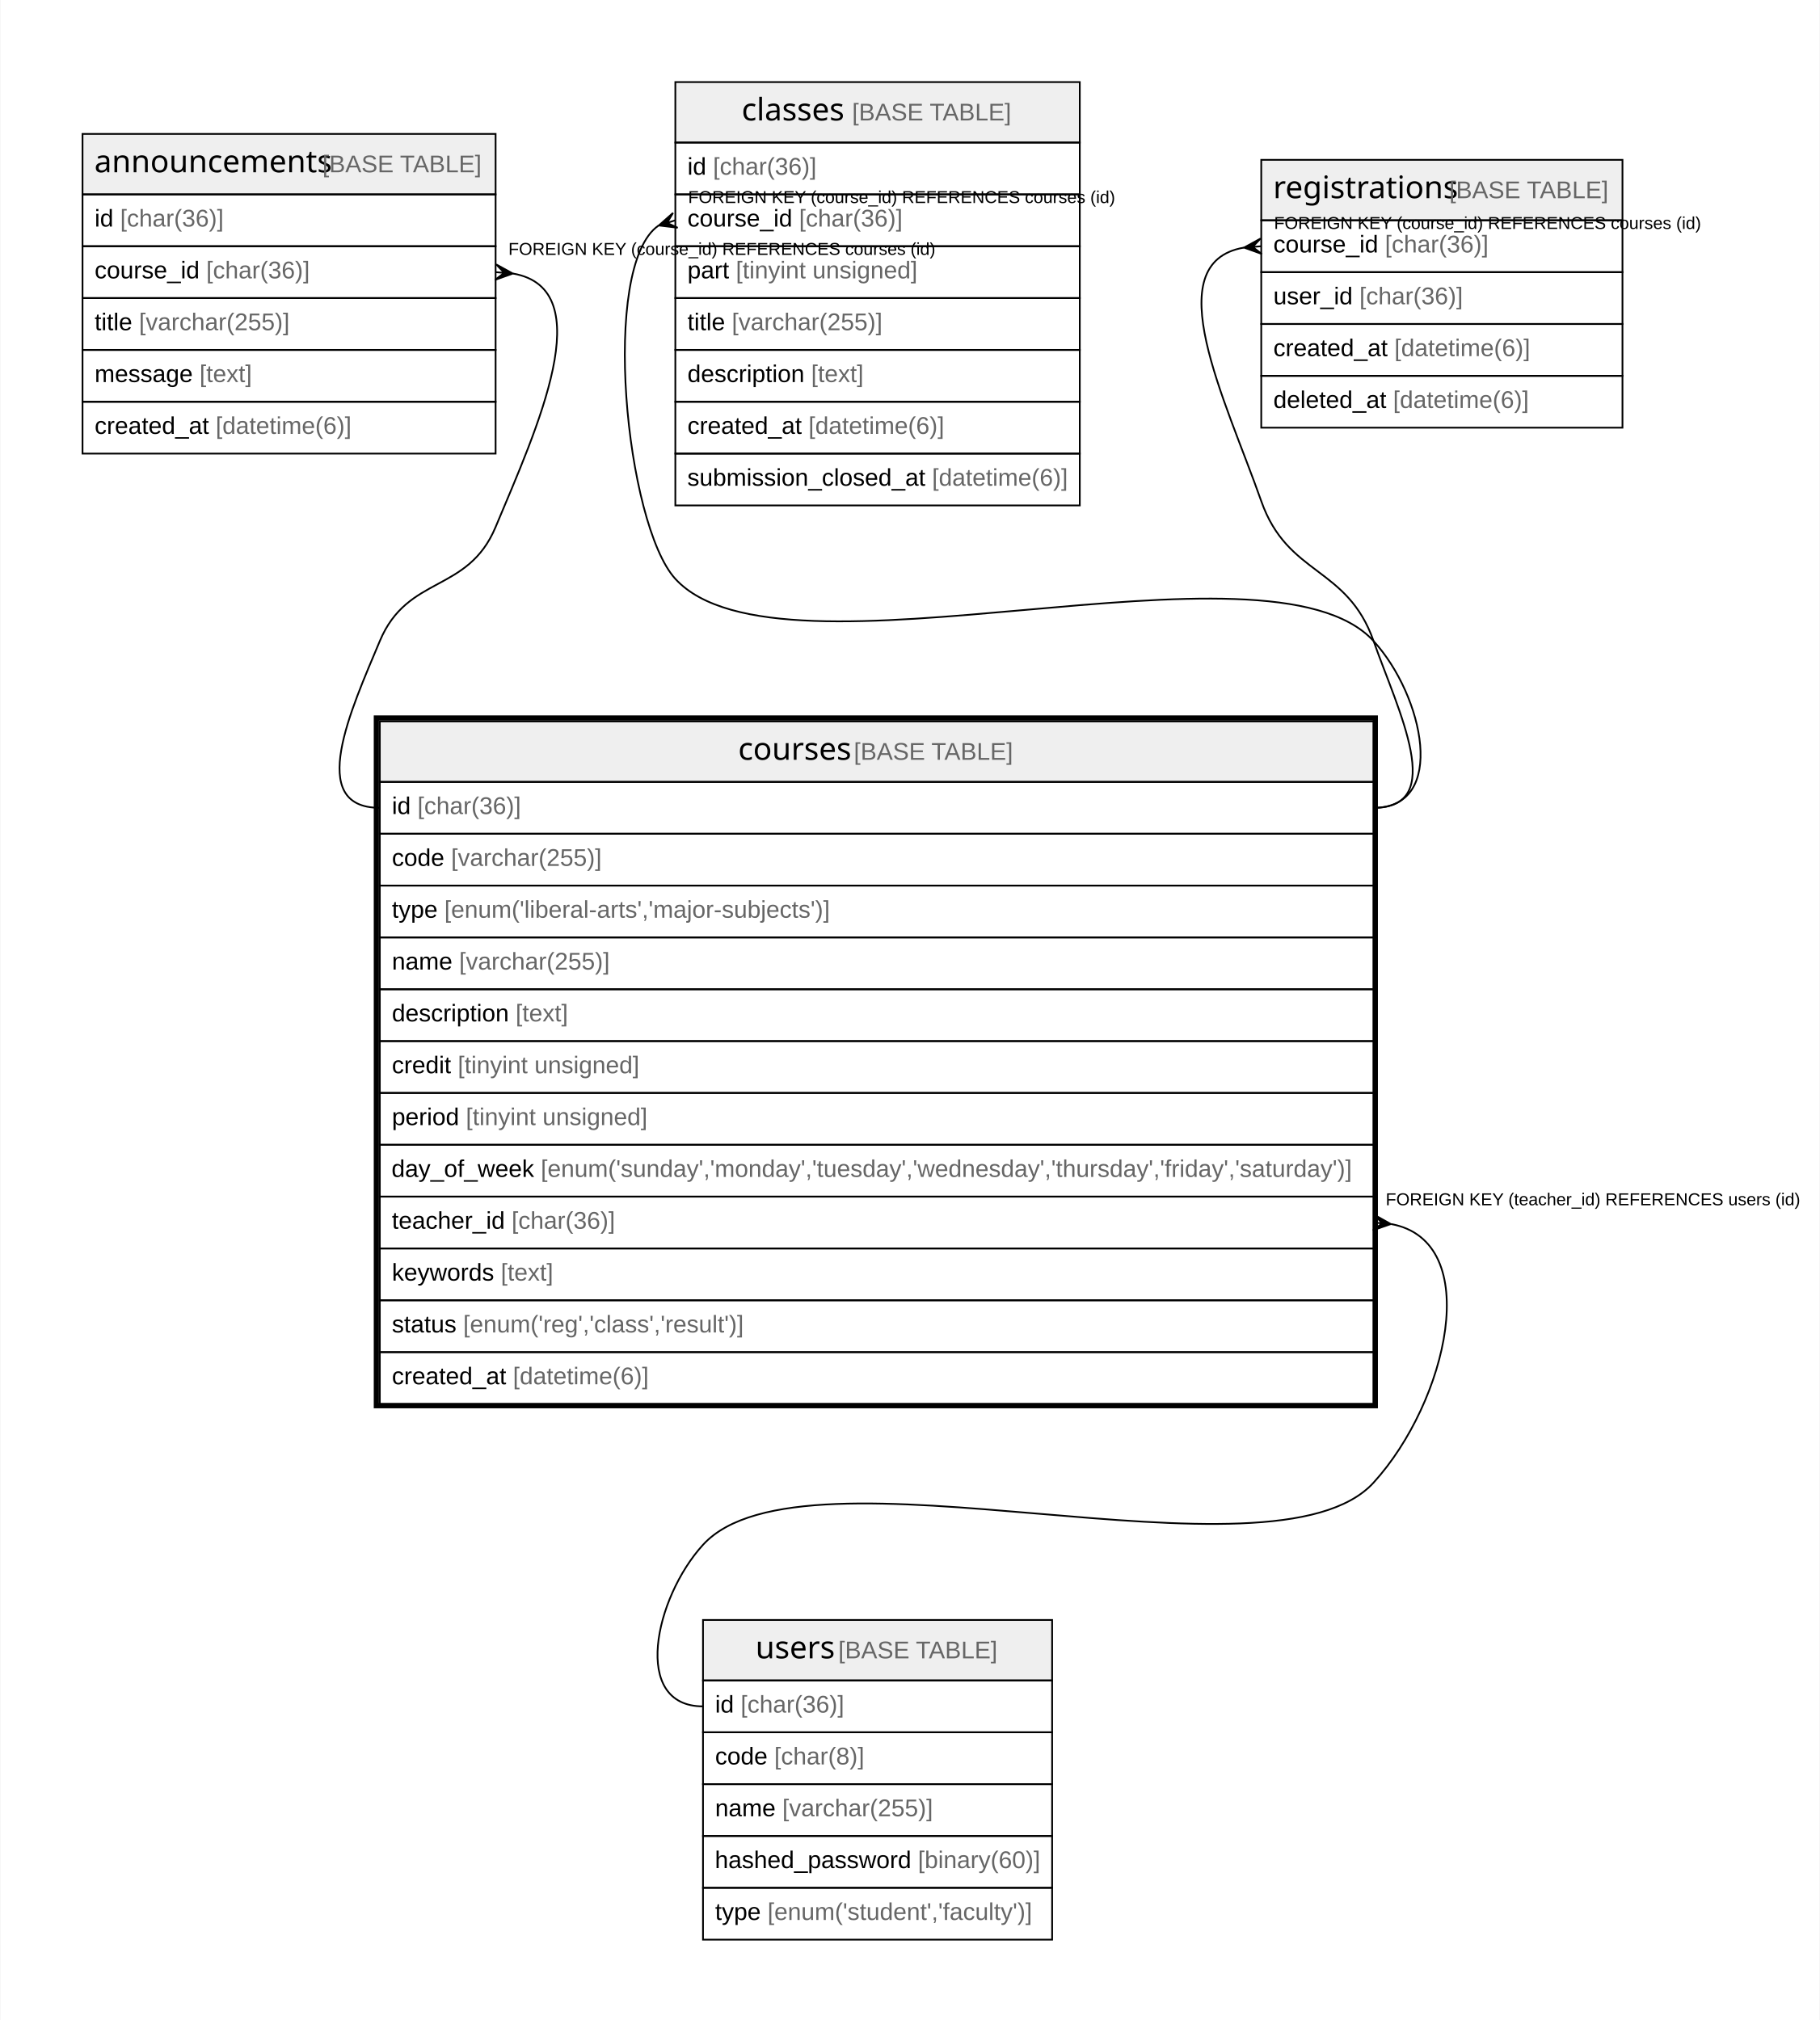
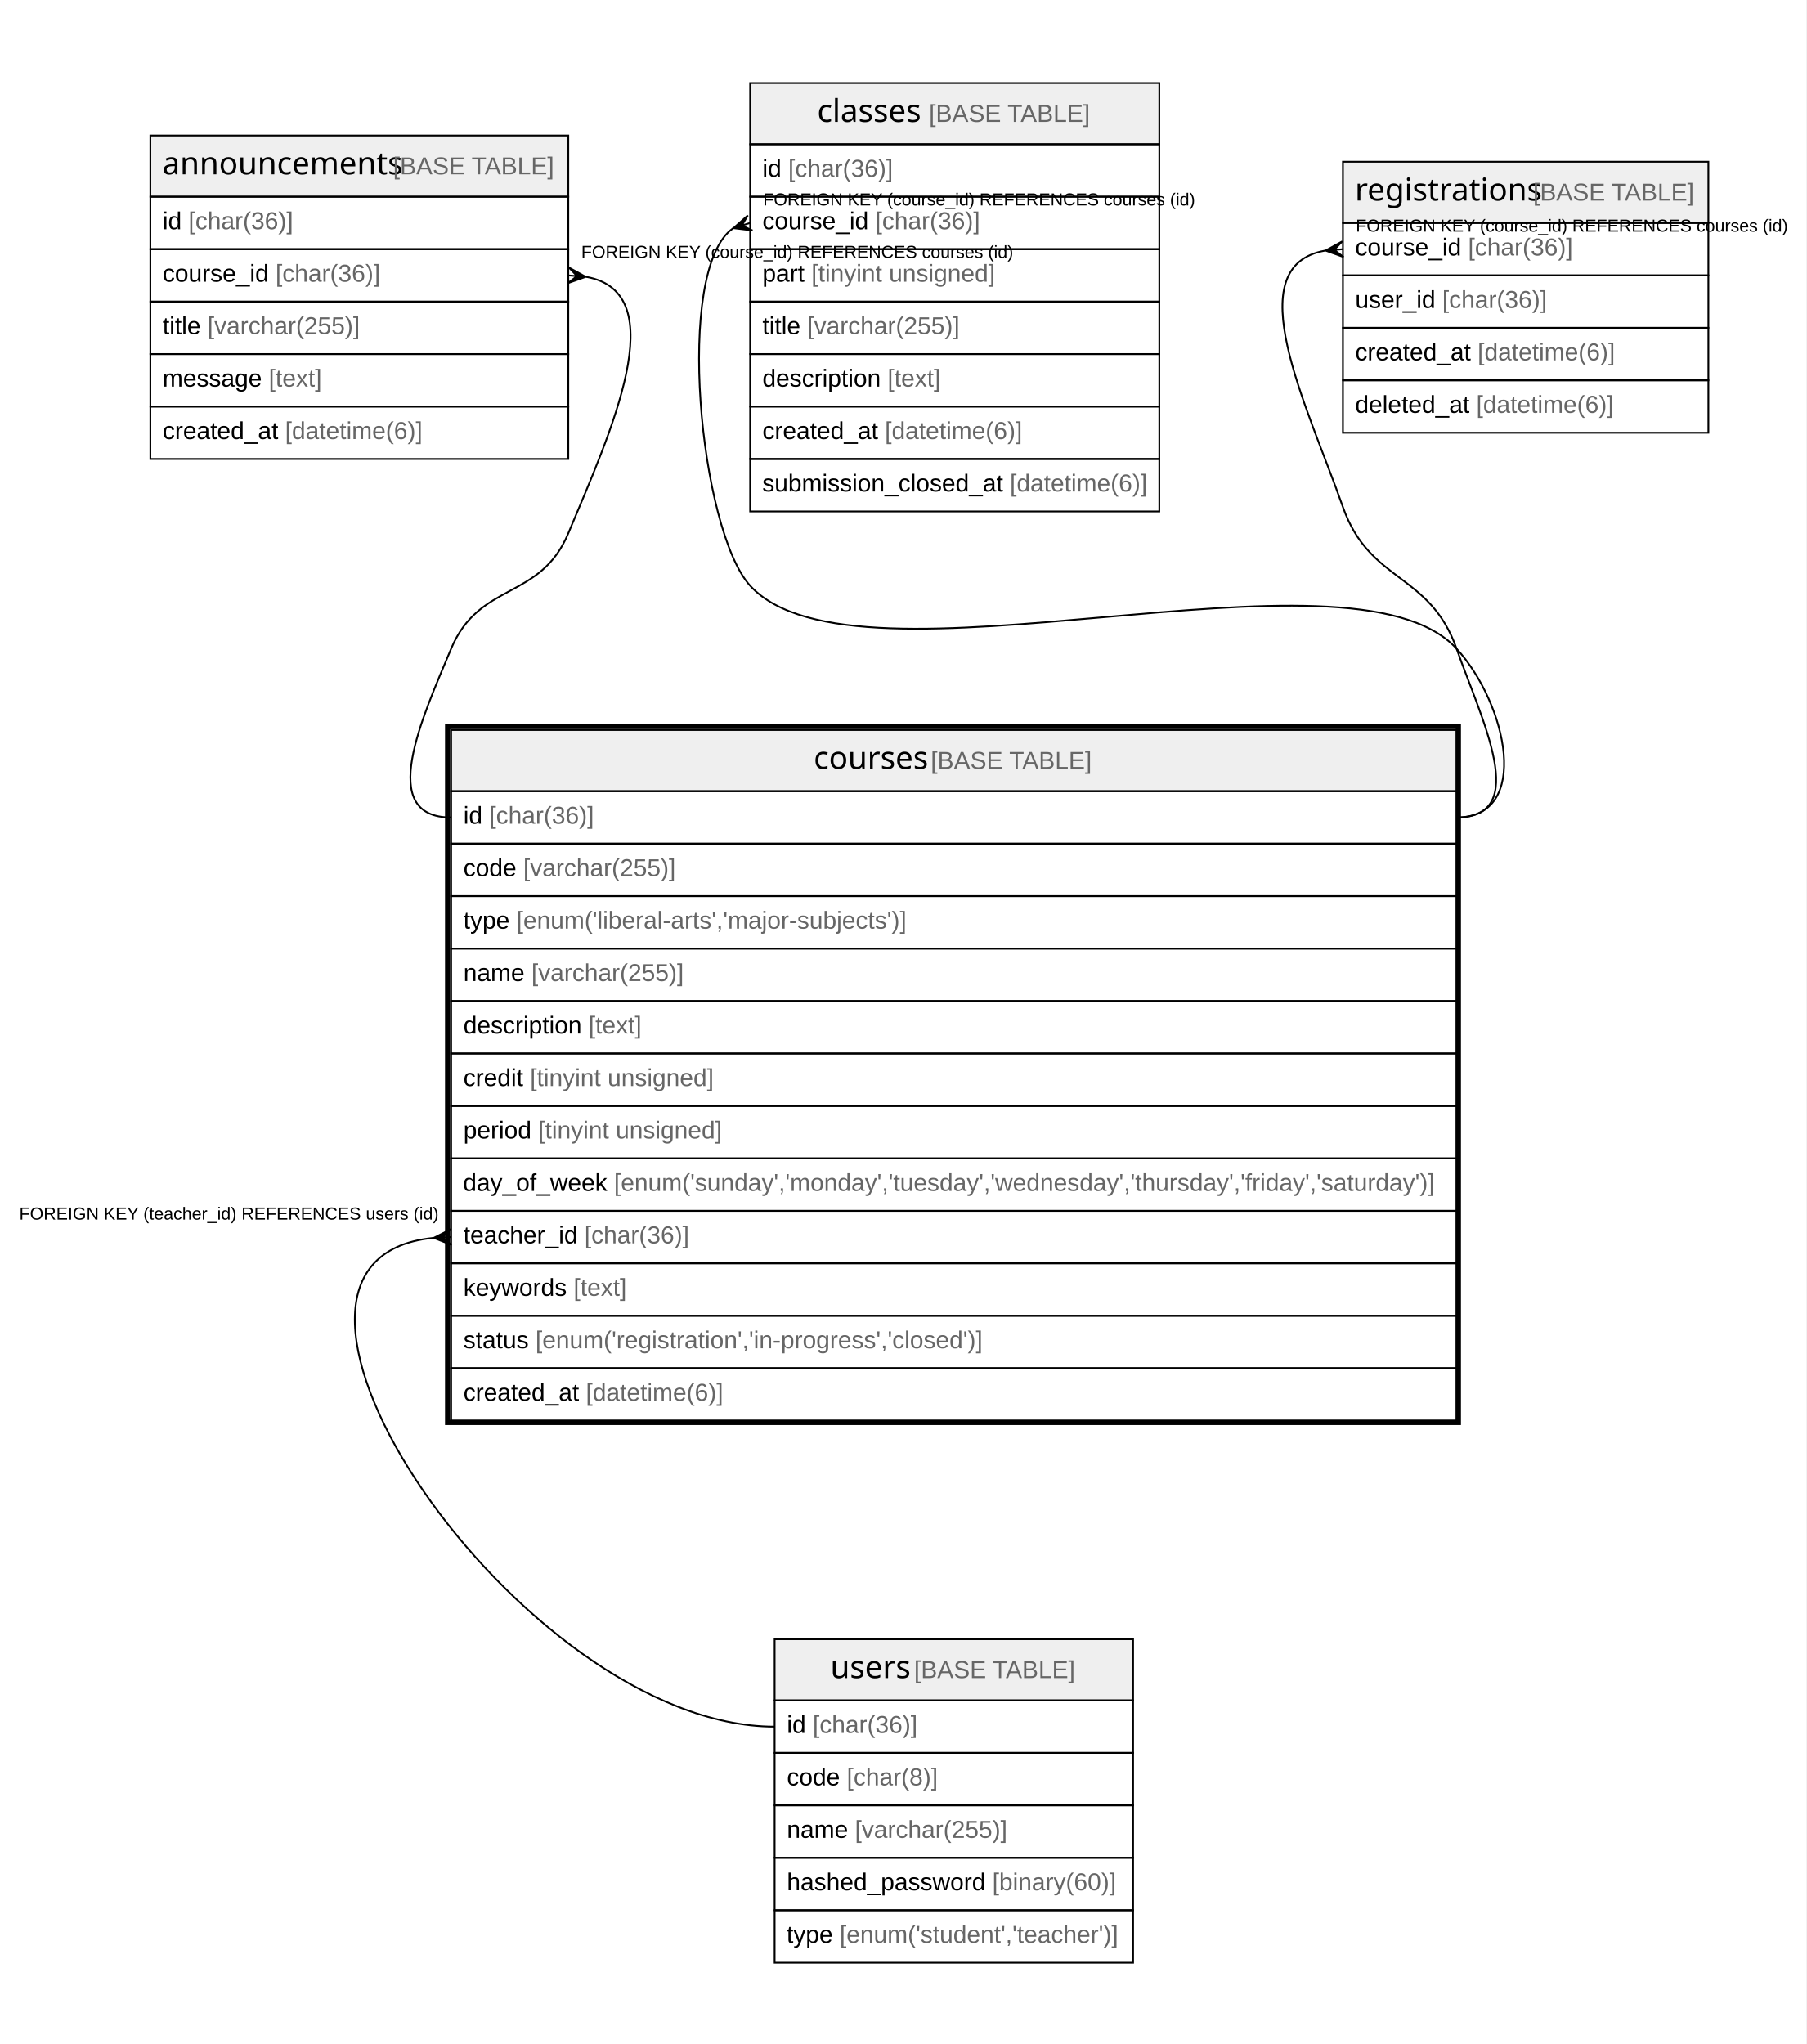
- <svg xmlns="http://www.w3.org/2000/svg" width="1053pt" height="1169pt" viewBox="0.00 0.00 1052.50 1169.00">
+ <svg xmlns="http://www.w3.org/2000/svg" width="1033pt" height="1169pt" viewBox="0.00 0.00 1033.00 1169.00">
  <g id="graph0" class="graph" transform="scale(1 1) rotate(0) translate(4 1165)">
-     <polygon fill="#ffffff" stroke="transparent" points="-4,4 -4,-1165 1048.5,-1165 1048.5,4 -4,4" />
+     <polygon fill="#ffffff" stroke="transparent" points="-4,4 -4,-1165 1029,-1165 1029,4 -4,4" />
    <g id="node1" class="node">
-       <polygon fill="#efefef" stroke="transparent" points="215.5,-712.5 215.5,-747.5 790.5,-747.5 790.5,-712.5 215.5,-712.5" />
-       <polygon fill="none" stroke="#000000" points="215.5,-712.5 215.5,-747.5 790.5,-747.5 790.5,-712.5 215.5,-712.5" />
-       <text text-anchor="start" x="422.868" y="-725.3" font-family="Arial Bold" font-size="18.00" fill="#000000">courses</text>
-       <text text-anchor="start" x="485.878" y="-725.3" font-family="Arial" font-size="14.00" fill="#000000"> </text>
-       <text text-anchor="start" x="489.769" y="-725.3" font-family="Arial" font-size="14.00" fill="#666666">[BASE TABLE]</text>
-       <polygon fill="none" stroke="#000000" points="215.5,-682.5 215.5,-712.5 790.5,-712.5 790.5,-682.5 215.5,-682.5" />
-       <text text-anchor="start" x="222.5" y="-693.9" font-family="Arial" font-size="14.00" fill="#000000">id </text>
-       <text text-anchor="start" x="237.28" y="-693.9" font-family="Arial" font-size="14.00" fill="#666666">[char(36)]</text>
-       <polygon fill="none" stroke="#000000" points="215.5,-652.5 215.5,-682.5 790.5,-682.5 790.5,-652.5 215.5,-652.5" />
-       <text text-anchor="start" x="222.5" y="-663.9" font-family="Arial" font-size="14.00" fill="#000000">code </text>
-       <text text-anchor="start" x="256.738" y="-663.9" font-family="Arial" font-size="14.00" fill="#666666">[varchar(255)]</text>
-       <polygon fill="none" stroke="#000000" points="215.5,-622.5 215.5,-652.5 790.5,-652.5 790.5,-622.5 215.5,-622.5" />
-       <text text-anchor="start" x="222.5" y="-633.9" font-family="Arial" font-size="14.00" fill="#000000">type </text>
-       <text text-anchor="start" x="252.846" y="-633.9" font-family="Arial" font-size="14.00" fill="#666666">[enum('liberal-arts','major-subjects')]</text>
-       <polygon fill="none" stroke="#000000" points="215.5,-592.5 215.5,-622.5 790.5,-622.5 790.5,-592.5 215.5,-592.5" />
-       <text text-anchor="start" x="222.5" y="-603.9" font-family="Arial" font-size="14.00" fill="#000000">name </text>
-       <text text-anchor="start" x="261.399" y="-603.9" font-family="Arial" font-size="14.00" fill="#666666">[varchar(255)]</text>
-       <polygon fill="none" stroke="#000000" points="215.5,-562.5 215.5,-592.5 790.5,-592.5 790.5,-562.5 215.5,-562.5" />
-       <text text-anchor="start" x="222.5" y="-573.9" font-family="Arial" font-size="14.00" fill="#000000">description </text>
-       <text text-anchor="start" x="294.068" y="-573.9" font-family="Arial" font-size="14.00" fill="#666666">[text]</text>
-       <polygon fill="none" stroke="#000000" points="215.5,-532.5 215.5,-562.5 790.5,-562.5 790.5,-532.5 215.5,-532.5" />
-       <text text-anchor="start" x="222.5" y="-543.9" font-family="Arial" font-size="14.00" fill="#000000">credit </text>
-       <text text-anchor="start" x="260.614" y="-543.9" font-family="Arial" font-size="14.00" fill="#666666">[tinyint unsigned]</text>
-       <polygon fill="none" stroke="#000000" points="215.5,-502.5 215.5,-532.5 790.5,-532.5 790.5,-502.5 215.5,-502.5" />
-       <text text-anchor="start" x="222.5" y="-513.9" font-family="Arial" font-size="14.00" fill="#000000">period </text>
-       <text text-anchor="start" x="265.288" y="-513.9" font-family="Arial" font-size="14.00" fill="#666666">[tinyint unsigned]</text>
-       <polygon fill="none" stroke="#000000" points="215.5,-472.5 215.5,-502.5 790.5,-502.5 790.5,-472.5 215.5,-472.5" />
-       <text text-anchor="start" x="222.276" y="-483.9" font-family="Arial" font-size="14.00" fill="#000000">day_of_week </text>
-       <text text-anchor="start" x="308.642" y="-483.9" font-family="Arial" font-size="14.00" fill="#666666">[enum('sunday','monday','tuesday','wednesday','thursday','friday','saturday')]</text>
-       <polygon fill="none" stroke="#000000" points="215.5,-442.5 215.5,-472.5 790.5,-472.5 790.5,-442.5 215.5,-442.5" />
-       <text text-anchor="start" x="222.5" y="-453.9" font-family="Arial" font-size="14.00" fill="#000000">teacher_id </text>
-       <text text-anchor="start" x="291.744" y="-453.9" font-family="Arial" font-size="14.00" fill="#666666">[char(36)]</text>
-       <polygon fill="none" stroke="#000000" points="215.5,-412.5 215.5,-442.5 790.5,-442.5 790.5,-412.5 215.5,-412.5" />
-       <text text-anchor="start" x="222.5" y="-423.9" font-family="Arial" font-size="14.00" fill="#000000">keywords </text>
-       <text text-anchor="start" x="285.506" y="-423.9" font-family="Arial" font-size="14.00" fill="#666666">[text]</text>
-       <polygon fill="none" stroke="#000000" points="215.5,-382.5 215.5,-412.5 790.5,-412.5 790.5,-382.5 215.5,-382.5" />
-       <text text-anchor="start" x="222.5" y="-393.9" font-family="Arial" font-size="14.00" fill="#000000">status </text>
-       <text text-anchor="start" x="263.737" y="-393.9" font-family="Arial" font-size="14.00" fill="#666666">[enum('reg','class','result')]</text>
-       <polygon fill="none" stroke="#000000" points="215.5,-352.5 215.5,-382.5 790.5,-382.5 790.5,-352.5 215.5,-352.5" />
-       <text text-anchor="start" x="222.5" y="-363.9" font-family="Arial" font-size="14.00" fill="#000000">created_at </text>
-       <text text-anchor="start" x="292.528" y="-363.9" font-family="Arial" font-size="14.00" fill="#666666">[datetime(6)]</text>
-       <polygon fill="none" stroke="#000000" stroke-width="3" points="213.5,-351.5 213.5,-749.5 791.5,-749.5 791.5,-351.5 213.5,-351.5" />
+       <polygon fill="#efefef" stroke="transparent" points="254,-712.5 254,-747.5 829,-747.5 829,-712.5 254,-712.5" />
+       <polygon fill="none" stroke="#000000" points="254,-712.5 254,-747.5 829,-747.5 829,-712.5 254,-712.5" />
+       <text text-anchor="start" x="461.368" y="-725.3" font-family="Arial Bold" font-size="18.00" fill="#000000">courses</text>
+       <text text-anchor="start" x="524.379" y="-725.3" font-family="Arial" font-size="14.00" fill="#000000"> </text>
+       <text text-anchor="start" x="528.269" y="-725.3" font-family="Arial" font-size="14.00" fill="#666666">[BASE TABLE]</text>
+       <polygon fill="none" stroke="#000000" points="254,-682.5 254,-712.5 829,-712.5 829,-682.5 254,-682.5" />
+       <text text-anchor="start" x="261" y="-693.9" font-family="Arial" font-size="14.00" fill="#000000">id </text>
+       <text text-anchor="start" x="275.78" y="-693.9" font-family="Arial" font-size="14.00" fill="#666666">[char(36)]</text>
+       <polygon fill="none" stroke="#000000" points="254,-652.5 254,-682.5 829,-682.5 829,-652.5 254,-652.5" />
+       <text text-anchor="start" x="261" y="-663.9" font-family="Arial" font-size="14.00" fill="#000000">code </text>
+       <text text-anchor="start" x="295.238" y="-663.9" font-family="Arial" font-size="14.00" fill="#666666">[varchar(255)]</text>
+       <polygon fill="none" stroke="#000000" points="254,-622.5 254,-652.5 829,-652.5 829,-622.5 254,-622.5" />
+       <text text-anchor="start" x="261" y="-633.9" font-family="Arial" font-size="14.00" fill="#000000">type </text>
+       <text text-anchor="start" x="291.346" y="-633.9" font-family="Arial" font-size="14.00" fill="#666666">[enum('liberal-arts','major-subjects')]</text>
+       <polygon fill="none" stroke="#000000" points="254,-592.5 254,-622.5 829,-622.5 829,-592.5 254,-592.5" />
+       <text text-anchor="start" x="261" y="-603.9" font-family="Arial" font-size="14.00" fill="#000000">name </text>
+       <text text-anchor="start" x="299.899" y="-603.9" font-family="Arial" font-size="14.00" fill="#666666">[varchar(255)]</text>
+       <polygon fill="none" stroke="#000000" points="254,-562.5 254,-592.5 829,-592.5 829,-562.5 254,-562.5" />
+       <text text-anchor="start" x="261" y="-573.9" font-family="Arial" font-size="14.00" fill="#000000">description </text>
+       <text text-anchor="start" x="332.568" y="-573.9" font-family="Arial" font-size="14.00" fill="#666666">[text]</text>
+       <polygon fill="none" stroke="#000000" points="254,-532.5 254,-562.5 829,-562.5 829,-532.5 254,-532.5" />
+       <text text-anchor="start" x="261" y="-543.9" font-family="Arial" font-size="14.00" fill="#000000">credit </text>
+       <text text-anchor="start" x="299.114" y="-543.9" font-family="Arial" font-size="14.00" fill="#666666">[tinyint unsigned]</text>
+       <polygon fill="none" stroke="#000000" points="254,-502.5 254,-532.5 829,-532.5 829,-502.5 254,-502.5" />
+       <text text-anchor="start" x="261" y="-513.9" font-family="Arial" font-size="14.00" fill="#000000">period </text>
+       <text text-anchor="start" x="303.788" y="-513.9" font-family="Arial" font-size="14.00" fill="#666666">[tinyint unsigned]</text>
+       <polygon fill="none" stroke="#000000" points="254,-472.5 254,-502.5 829,-502.5 829,-472.5 254,-472.5" />
+       <text text-anchor="start" x="260.776" y="-483.9" font-family="Arial" font-size="14.00" fill="#000000">day_of_week </text>
+       <text text-anchor="start" x="347.142" y="-483.9" font-family="Arial" font-size="14.00" fill="#666666">[enum('sunday','monday','tuesday','wednesday','thursday','friday','saturday')]</text>
+       <polygon fill="none" stroke="#000000" points="254,-442.5 254,-472.5 829,-472.5 829,-442.5 254,-442.5" />
+       <text text-anchor="start" x="261" y="-453.9" font-family="Arial" font-size="14.00" fill="#000000">teacher_id </text>
+       <text text-anchor="start" x="330.244" y="-453.9" font-family="Arial" font-size="14.00" fill="#666666">[char(36)]</text>
+       <polygon fill="none" stroke="#000000" points="254,-412.5 254,-442.5 829,-442.5 829,-412.5 254,-412.5" />
+       <text text-anchor="start" x="261" y="-423.9" font-family="Arial" font-size="14.00" fill="#000000">keywords </text>
+       <text text-anchor="start" x="324.006" y="-423.9" font-family="Arial" font-size="14.00" fill="#666666">[text]</text>
+       <polygon fill="none" stroke="#000000" points="254,-382.5 254,-412.5 829,-412.5 829,-382.5 254,-382.5" />
+       <text text-anchor="start" x="261" y="-393.9" font-family="Arial" font-size="14.00" fill="#000000">status </text>
+       <text text-anchor="start" x="302.237" y="-393.9" font-family="Arial" font-size="14.00" fill="#666666">[enum('registration','in-progress','closed')]</text>
+       <polygon fill="none" stroke="#000000" points="254,-352.5 254,-382.5 829,-382.5 829,-352.5 254,-352.5" />
+       <text text-anchor="start" x="261" y="-363.9" font-family="Arial" font-size="14.00" fill="#000000">created_at </text>
+       <text text-anchor="start" x="331.028" y="-363.9" font-family="Arial" font-size="14.00" fill="#666666">[datetime(6)]</text>
+       <polygon fill="none" stroke="#000000" stroke-width="3" points="252,-351.5 252,-749.5 830,-749.5 830,-351.5 252,-351.5" />
    </g>
    <g id="node5" class="node">
-       <polygon fill="#efefef" stroke="transparent" points="402.5,-192.5 402.5,-227.5 604.5,-227.5 604.5,-192.5 402.5,-192.5" />
-       <polygon fill="none" stroke="#000000" points="402.5,-192.5 402.5,-227.5 604.5,-227.5 604.5,-192.5 402.5,-192.5" />
-       <text text-anchor="start" x="432.871" y="-205.3" font-family="Arial Bold" font-size="18.00" fill="#000000">users</text>
-       <text text-anchor="start" x="476.875" y="-205.3" font-family="Arial" font-size="14.00" fill="#000000"> </text>
-       <text text-anchor="start" x="480.766" y="-205.3" font-family="Arial" font-size="14.00" fill="#666666">[BASE TABLE]</text>
-       <polygon fill="none" stroke="#000000" points="402.5,-162.5 402.5,-192.5 604.5,-192.5 604.5,-162.5 402.5,-162.5" />
-       <text text-anchor="start" x="409.5" y="-173.9" font-family="Arial" font-size="14.00" fill="#000000">id </text>
-       <text text-anchor="start" x="424.28" y="-173.9" font-family="Arial" font-size="14.00" fill="#666666">[char(36)]</text>
-       <polygon fill="none" stroke="#000000" points="402.5,-132.5 402.5,-162.5 604.5,-162.5 604.5,-132.5 402.5,-132.5" />
-       <text text-anchor="start" x="409.5" y="-143.9" font-family="Arial" font-size="14.00" fill="#000000">code </text>
-       <text text-anchor="start" x="443.738" y="-143.9" font-family="Arial" font-size="14.00" fill="#666666">[char(8)]</text>
-       <polygon fill="none" stroke="#000000" points="402.5,-102.5 402.5,-132.5 604.5,-132.5 604.5,-102.5 402.5,-102.5" />
-       <text text-anchor="start" x="409.5" y="-113.9" font-family="Arial" font-size="14.00" fill="#000000">name </text>
-       <text text-anchor="start" x="448.399" y="-113.9" font-family="Arial" font-size="14.00" fill="#666666">[varchar(255)]</text>
-       <polygon fill="none" stroke="#000000" points="402.5,-72.5 402.5,-102.5 604.5,-102.5 604.5,-72.5 402.5,-72.5" />
-       <text text-anchor="start" x="409.367" y="-83.9" font-family="Arial" font-size="14.00" fill="#000000">hashed_password </text>
-       <text text-anchor="start" x="526.851" y="-83.9" font-family="Arial" font-size="14.00" fill="#666666">[binary(60)]</text>
-       <polygon fill="none" stroke="#000000" points="402.5,-42.5 402.5,-72.5 604.5,-72.5 604.5,-42.5 402.5,-42.5" />
-       <text text-anchor="start" x="409.5" y="-53.9" font-family="Arial" font-size="14.00" fill="#000000">type </text>
-       <text text-anchor="start" x="439.846" y="-53.9" font-family="Arial" font-size="14.00" fill="#666666">[enum('student','faculty')]</text>
+       <polygon fill="#efefef" stroke="transparent" points="439,-192.5 439,-227.5 644,-227.5 644,-192.5 439,-192.5" />
+       <polygon fill="none" stroke="#000000" points="439,-192.5 439,-227.5 644,-227.5 644,-192.5 439,-192.5" />
+       <text text-anchor="start" x="470.871" y="-205.3" font-family="Arial Bold" font-size="18.00" fill="#000000">users</text>
+       <text text-anchor="start" x="514.875" y="-205.3" font-family="Arial" font-size="14.00" fill="#000000"> </text>
+       <text text-anchor="start" x="518.766" y="-205.3" font-family="Arial" font-size="14.00" fill="#666666">[BASE TABLE]</text>
+       <polygon fill="none" stroke="#000000" points="439,-162.5 439,-192.5 644,-192.5 644,-162.5 439,-162.5" />
+       <text text-anchor="start" x="446" y="-173.9" font-family="Arial" font-size="14.00" fill="#000000">id </text>
+       <text text-anchor="start" x="460.78" y="-173.9" font-family="Arial" font-size="14.00" fill="#666666">[char(36)]</text>
+       <polygon fill="none" stroke="#000000" points="439,-132.5 439,-162.5 644,-162.5 644,-132.5 439,-132.5" />
+       <text text-anchor="start" x="446" y="-143.9" font-family="Arial" font-size="14.00" fill="#000000">code </text>
+       <text text-anchor="start" x="480.238" y="-143.9" font-family="Arial" font-size="14.00" fill="#666666">[char(8)]</text>
+       <polygon fill="none" stroke="#000000" points="439,-102.5 439,-132.5 644,-132.5 644,-102.5 439,-102.5" />
+       <text text-anchor="start" x="446" y="-113.9" font-family="Arial" font-size="14.00" fill="#000000">name </text>
+       <text text-anchor="start" x="484.899" y="-113.9" font-family="Arial" font-size="14.00" fill="#666666">[varchar(255)]</text>
+       <polygon fill="none" stroke="#000000" points="439,-72.5 439,-102.5 644,-102.5 644,-72.5 439,-72.5" />
+       <text text-anchor="start" x="446" y="-83.9" font-family="Arial" font-size="14.00" fill="#000000">hashed_password </text>
+       <text text-anchor="start" x="563.484" y="-83.9" font-family="Arial" font-size="14.00" fill="#666666">[binary(60)]</text>
+       <polygon fill="none" stroke="#000000" points="439,-42.5 439,-72.5 644,-72.5 644,-42.5 439,-42.5" />
+       <text text-anchor="start" x="445.844" y="-53.9" font-family="Arial" font-size="14.00" fill="#000000">type </text>
+       <text text-anchor="start" x="476.191" y="-53.9" font-family="Arial" font-size="14.00" fill="#666666">[enum('student','teacher')]</text>
    </g>
    <g id="edge4" class="edge">
-       <path fill="none" stroke="#000000" d="M800.689,-456.618C854.932,-446.6 833.096,-353.731 790.5,-307 732.167,-243.004 460.833,-334.996 402.5,-271 374.506,-240.288 360.944,-177.5 402.5,-177.5" />
-       <polygon fill="#000000" stroke="#000000" points="800.463,-456.638 790.112,-453.017 795.481,-457.069 790.5,-457.5 790.5,-457.5 790.5,-457.5 795.481,-457.069 790.888,-461.983 800.463,-456.638 800.463,-456.638" />
-       <text text-anchor="start" x="797.496" y="-467.5" font-family="Arial" font-size="10.00" fill="#000000">FOREIGN KEY (teacher_id) REFERENCES users (id)</text>
+       <path fill="none" stroke="#000000" d="M243.668,-457.007C113.858,-443.995 293.488,-177.5 439,-177.5" />
+       <polygon fill="#000000" stroke="#000000" points="244.011,-457.024 253.786,-461.995 249.006,-457.262 254,-457.5 254,-457.5 254,-457.5 249.006,-457.262 254.214,-453.005 244.011,-457.024 244.011,-457.024" />
+       <text text-anchor="start" x="6.997" y="-467.5" font-family="Arial" font-size="10.00" fill="#000000">FOREIGN KEY (teacher_id) REFERENCES users (id)</text>
    </g>
    <g id="node2" class="node">
-       <polygon fill="#efefef" stroke="transparent" points="43.5,-1052.5 43.5,-1087.5 282.5,-1087.5 282.5,-1052.5 43.5,-1052.5" />
-       <polygon fill="none" stroke="#000000" points="43.5,-1052.5 43.5,-1087.5 282.5,-1087.5 282.5,-1052.5 43.5,-1052.5" />
-       <text text-anchor="start" x="50.348" y="-1065.3" font-family="Arial Bold" font-size="18.00" fill="#000000">announcements</text>
-       <text text-anchor="start" x="178.398" y="-1065.3" font-family="Arial" font-size="14.00" fill="#000000"> </text>
-       <text text-anchor="start" x="182.289" y="-1065.3" font-family="Arial" font-size="14.00" fill="#666666">[BASE TABLE]</text>
-       <polygon fill="none" stroke="#000000" points="43.5,-1022.5 43.5,-1052.5 282.5,-1052.5 282.5,-1022.5 43.5,-1022.5" />
-       <text text-anchor="start" x="50.5" y="-1033.9" font-family="Arial" font-size="14.00" fill="#000000">id </text>
-       <text text-anchor="start" x="65.28" y="-1033.9" font-family="Arial" font-size="14.00" fill="#666666">[char(36)]</text>
-       <polygon fill="none" stroke="#000000" points="43.5,-992.5 43.5,-1022.5 282.5,-1022.5 282.5,-992.5 43.5,-992.5" />
-       <text text-anchor="start" x="50.5" y="-1003.9" font-family="Arial" font-size="14.00" fill="#000000">course_id </text>
-       <text text-anchor="start" x="115.071" y="-1003.9" font-family="Arial" font-size="14.00" fill="#666666">[char(36)]</text>
-       <polygon fill="none" stroke="#000000" points="43.5,-962.5 43.5,-992.5 282.5,-992.5 282.5,-962.5 43.5,-962.5" />
-       <text text-anchor="start" x="50.5" y="-973.9" font-family="Arial" font-size="14.00" fill="#000000">title </text>
-       <text text-anchor="start" x="76.168" y="-973.9" font-family="Arial" font-size="14.00" fill="#666666">[varchar(255)]</text>
-       <polygon fill="none" stroke="#000000" points="43.5,-932.5 43.5,-962.5 282.5,-962.5 282.5,-932.5 43.5,-932.5" />
-       <text text-anchor="start" x="50.5" y="-943.9" font-family="Arial" font-size="14.00" fill="#000000">message </text>
-       <text text-anchor="start" x="111.182" y="-943.9" font-family="Arial" font-size="14.00" fill="#666666">[text]</text>
-       <polygon fill="none" stroke="#000000" points="43.5,-902.5 43.5,-932.5 282.5,-932.5 282.5,-902.5 43.5,-902.5" />
-       <text text-anchor="start" x="50.5" y="-913.9" font-family="Arial" font-size="14.00" fill="#000000">created_at </text>
-       <text text-anchor="start" x="120.528" y="-913.9" font-family="Arial" font-size="14.00" fill="#666666">[datetime(6)]</text>
+       <polygon fill="#efefef" stroke="transparent" points="82,-1052.5 82,-1087.5 321,-1087.5 321,-1052.5 82,-1052.5" />
+       <polygon fill="none" stroke="#000000" points="82,-1052.5 82,-1087.5 321,-1087.5 321,-1052.5 82,-1052.5" />
+       <text text-anchor="start" x="88.848" y="-1065.3" font-family="Arial Bold" font-size="18.00" fill="#000000">announcements</text>
+       <text text-anchor="start" x="216.898" y="-1065.3" font-family="Arial" font-size="14.00" fill="#000000"> </text>
+       <text text-anchor="start" x="220.789" y="-1065.3" font-family="Arial" font-size="14.00" fill="#666666">[BASE TABLE]</text>
+       <polygon fill="none" stroke="#000000" points="82,-1022.5 82,-1052.5 321,-1052.5 321,-1022.5 82,-1022.5" />
+       <text text-anchor="start" x="89" y="-1033.9" font-family="Arial" font-size="14.00" fill="#000000">id </text>
+       <text text-anchor="start" x="103.78" y="-1033.9" font-family="Arial" font-size="14.00" fill="#666666">[char(36)]</text>
+       <polygon fill="none" stroke="#000000" points="82,-992.5 82,-1022.5 321,-1022.5 321,-992.5 82,-992.5" />
+       <text text-anchor="start" x="89" y="-1003.9" font-family="Arial" font-size="14.00" fill="#000000">course_id </text>
+       <text text-anchor="start" x="153.571" y="-1003.9" font-family="Arial" font-size="14.00" fill="#666666">[char(36)]</text>
+       <polygon fill="none" stroke="#000000" points="82,-962.5 82,-992.5 321,-992.5 321,-962.5 82,-962.5" />
+       <text text-anchor="start" x="89" y="-973.9" font-family="Arial" font-size="14.00" fill="#000000">title </text>
+       <text text-anchor="start" x="114.668" y="-973.9" font-family="Arial" font-size="14.00" fill="#666666">[varchar(255)]</text>
+       <polygon fill="none" stroke="#000000" points="82,-932.5 82,-962.5 321,-962.5 321,-932.5 82,-932.5" />
+       <text text-anchor="start" x="89" y="-943.9" font-family="Arial" font-size="14.00" fill="#000000">message </text>
+       <text text-anchor="start" x="149.682" y="-943.9" font-family="Arial" font-size="14.00" fill="#666666">[text]</text>
+       <polygon fill="none" stroke="#000000" points="82,-902.5 82,-932.5 321,-932.5 321,-902.5 82,-902.5" />
+       <text text-anchor="start" x="89" y="-913.9" font-family="Arial" font-size="14.00" fill="#000000">created_at </text>
+       <text text-anchor="start" x="159.028" y="-913.9" font-family="Arial" font-size="14.00" fill="#666666">[datetime(6)]</text>
    </g>
    <g id="edge1" class="edge">
-       <path fill="none" stroke="#000000" d="M292.643,-1006.683C343.545,-997.726 306.381,-917.046 282.5,-860 266.359,-821.443 231.641,-832.557 215.5,-794 198.938,-754.438 172.611,-697.5 215.5,-697.5" />
-       <polygon fill="#000000" stroke="#000000" points="292.468,-1006.697 282.139,-1003.014 287.484,-1007.098 282.5,-1007.5 282.5,-1007.5 282.5,-1007.5 287.484,-1007.098 282.861,-1011.986 292.468,-1006.697 292.468,-1006.697" />
-       <text text-anchor="start" x="289.886" y="-1017.5" font-family="Arial" font-size="10.00" fill="#000000">FOREIGN KEY (course_id) REFERENCES courses (id)</text>
+       <path fill="none" stroke="#000000" d="M331.143,-1006.683C382.045,-997.726 344.881,-917.046 321,-860 304.859,-821.443 270.141,-832.557 254,-794 237.438,-754.438 211.111,-697.5 254,-697.5" />
+       <polygon fill="#000000" stroke="#000000" points="330.968,-1006.697 320.639,-1003.014 325.984,-1007.098 321,-1007.5 321,-1007.5 321,-1007.5 325.984,-1007.098 321.361,-1011.986 330.968,-1006.697 330.968,-1006.697" />
+       <text text-anchor="start" x="328.386" y="-1017.5" font-family="Arial" font-size="10.00" fill="#000000">FOREIGN KEY (course_id) REFERENCES courses (id)</text>
    </g>
    <g id="node3" class="node">
-       <polygon fill="#efefef" stroke="transparent" points="386.5,-1082.5 386.5,-1117.5 620.5,-1117.5 620.5,-1082.5 386.5,-1082.5" />
-       <polygon fill="none" stroke="#000000" points="386.5,-1082.5 386.5,-1117.5 620.5,-1117.5 620.5,-1082.5 386.5,-1082.5" />
-       <text text-anchor="start" x="424.87" y="-1095.3" font-family="Arial Bold" font-size="18.00" fill="#000000">classes</text>
-       <text text-anchor="start" x="484.876" y="-1095.3" font-family="Arial" font-size="14.00" fill="#000000"> </text>
-       <text text-anchor="start" x="488.767" y="-1095.3" font-family="Arial" font-size="14.00" fill="#666666">[BASE TABLE]</text>
-       <polygon fill="none" stroke="#000000" points="386.5,-1052.5 386.5,-1082.5 620.5,-1082.5 620.5,-1052.5 386.5,-1052.5" />
-       <text text-anchor="start" x="393.5" y="-1063.9" font-family="Arial" font-size="14.00" fill="#000000">id </text>
-       <text text-anchor="start" x="408.28" y="-1063.9" font-family="Arial" font-size="14.00" fill="#666666">[char(36)]</text>
-       <polygon fill="none" stroke="#000000" points="386.5,-1022.5 386.5,-1052.5 620.5,-1052.5 620.5,-1022.5 386.5,-1022.5" />
-       <text text-anchor="start" x="393.5" y="-1033.9" font-family="Arial" font-size="14.00" fill="#000000">course_id </text>
-       <text text-anchor="start" x="458.071" y="-1033.9" font-family="Arial" font-size="14.00" fill="#666666">[char(36)]</text>
-       <polygon fill="none" stroke="#000000" points="386.5,-992.5 386.5,-1022.5 620.5,-1022.5 620.5,-992.5 386.5,-992.5" />
-       <text text-anchor="start" x="393.5" y="-1003.9" font-family="Arial" font-size="14.00" fill="#000000">part </text>
-       <text text-anchor="start" x="421.507" y="-1003.9" font-family="Arial" font-size="14.00" fill="#666666">[tinyint unsigned]</text>
-       <polygon fill="none" stroke="#000000" points="386.5,-962.5 386.5,-992.5 620.5,-992.5 620.5,-962.5 386.5,-962.5" />
-       <text text-anchor="start" x="393.5" y="-973.9" font-family="Arial" font-size="14.00" fill="#000000">title </text>
-       <text text-anchor="start" x="419.168" y="-973.9" font-family="Arial" font-size="14.00" fill="#666666">[varchar(255)]</text>
-       <polygon fill="none" stroke="#000000" points="386.5,-932.5 386.5,-962.5 620.5,-962.5 620.5,-932.5 386.5,-932.5" />
-       <text text-anchor="start" x="393.5" y="-943.9" font-family="Arial" font-size="14.00" fill="#000000">description </text>
-       <text text-anchor="start" x="465.068" y="-943.9" font-family="Arial" font-size="14.00" fill="#666666">[text]</text>
-       <polygon fill="none" stroke="#000000" points="386.5,-902.5 386.5,-932.5 620.5,-932.5 620.5,-902.5 386.5,-902.5" />
-       <text text-anchor="start" x="393.5" y="-913.9" font-family="Arial" font-size="14.00" fill="#000000">created_at </text>
-       <text text-anchor="start" x="463.528" y="-913.9" font-family="Arial" font-size="14.00" fill="#666666">[datetime(6)]</text>
-       <polygon fill="none" stroke="#000000" points="386.5,-872.5 386.5,-902.5 620.5,-902.5 620.5,-872.5 386.5,-872.5" />
-       <text text-anchor="start" x="393.424" y="-883.9" font-family="Arial" font-size="14.00" fill="#000000">submission_closed_at </text>
-       <text text-anchor="start" x="535.012" y="-883.9" font-family="Arial" font-size="14.00" fill="#666666">[datetime(6)]</text>
+       <polygon fill="#efefef" stroke="transparent" points="425,-1082.5 425,-1117.5 659,-1117.5 659,-1082.5 425,-1082.5" />
+       <polygon fill="none" stroke="#000000" points="425,-1082.5 425,-1117.5 659,-1117.5 659,-1082.5 425,-1082.5" />
+       <text text-anchor="start" x="463.37" y="-1095.3" font-family="Arial Bold" font-size="18.00" fill="#000000">classes</text>
+       <text text-anchor="start" x="523.376" y="-1095.3" font-family="Arial" font-size="14.00" fill="#000000"> </text>
+       <text text-anchor="start" x="527.267" y="-1095.3" font-family="Arial" font-size="14.00" fill="#666666">[BASE TABLE]</text>
+       <polygon fill="none" stroke="#000000" points="425,-1052.5 425,-1082.5 659,-1082.5 659,-1052.5 425,-1052.5" />
+       <text text-anchor="start" x="432" y="-1063.9" font-family="Arial" font-size="14.00" fill="#000000">id </text>
+       <text text-anchor="start" x="446.78" y="-1063.9" font-family="Arial" font-size="14.00" fill="#666666">[char(36)]</text>
+       <polygon fill="none" stroke="#000000" points="425,-1022.5 425,-1052.5 659,-1052.5 659,-1022.5 425,-1022.5" />
+       <text text-anchor="start" x="432" y="-1033.9" font-family="Arial" font-size="14.00" fill="#000000">course_id </text>
+       <text text-anchor="start" x="496.571" y="-1033.9" font-family="Arial" font-size="14.00" fill="#666666">[char(36)]</text>
+       <polygon fill="none" stroke="#000000" points="425,-992.5 425,-1022.5 659,-1022.5 659,-992.5 425,-992.5" />
+       <text text-anchor="start" x="432" y="-1003.9" font-family="Arial" font-size="14.00" fill="#000000">part </text>
+       <text text-anchor="start" x="460.007" y="-1003.9" font-family="Arial" font-size="14.00" fill="#666666">[tinyint unsigned]</text>
+       <polygon fill="none" stroke="#000000" points="425,-962.5 425,-992.5 659,-992.5 659,-962.5 425,-962.5" />
+       <text text-anchor="start" x="432" y="-973.9" font-family="Arial" font-size="14.00" fill="#000000">title </text>
+       <text text-anchor="start" x="457.668" y="-973.9" font-family="Arial" font-size="14.00" fill="#666666">[varchar(255)]</text>
+       <polygon fill="none" stroke="#000000" points="425,-932.5 425,-962.5 659,-962.5 659,-932.5 425,-932.5" />
+       <text text-anchor="start" x="432" y="-943.9" font-family="Arial" font-size="14.00" fill="#000000">description </text>
+       <text text-anchor="start" x="503.568" y="-943.9" font-family="Arial" font-size="14.00" fill="#666666">[text]</text>
+       <polygon fill="none" stroke="#000000" points="425,-902.5 425,-932.5 659,-932.5 659,-902.5 425,-902.5" />
+       <text text-anchor="start" x="432" y="-913.9" font-family="Arial" font-size="14.00" fill="#000000">created_at </text>
+       <text text-anchor="start" x="502.028" y="-913.9" font-family="Arial" font-size="14.00" fill="#666666">[datetime(6)]</text>
+       <polygon fill="none" stroke="#000000" points="425,-872.5 425,-902.5 659,-902.5 659,-872.5 425,-872.5" />
+       <text text-anchor="start" x="431.924" y="-883.9" font-family="Arial" font-size="14.00" fill="#000000">submission_closed_at </text>
+       <text text-anchor="start" x="573.512" y="-883.9" font-family="Arial" font-size="14.00" fill="#666666">[datetime(6)]</text>
    </g>
    <g id="edge2" class="edge">
-       <path fill="none" stroke="#000000" d="M376.79,-1034.473C342.829,-1011.245 357.807,-861.364 386.5,-830 447.34,-763.498 729.66,-860.502 790.5,-794 819.45,-762.356 833.389,-697.5 790.5,-697.5" />
-       <polygon fill="#000000" stroke="#000000" points="376.953,-1034.524 385.161,-1041.796 381.727,-1036.012 386.5,-1037.5 386.5,-1037.5 386.5,-1037.5 381.727,-1036.012 387.839,-1033.204 376.953,-1034.524 376.953,-1034.524" />
-       <text text-anchor="start" x="393.886" y="-1047.5" font-family="Arial" font-size="10.00" fill="#000000">FOREIGN KEY (course_id) REFERENCES courses (id)</text>
+       <path fill="none" stroke="#000000" d="M415.29,-1034.473C381.329,-1011.245 396.307,-861.364 425,-830 485.84,-763.498 768.16,-860.502 829,-794 857.95,-762.356 871.889,-697.5 829,-697.5" />
+       <polygon fill="#000000" stroke="#000000" points="415.453,-1034.524 423.661,-1041.796 420.227,-1036.012 425,-1037.5 425,-1037.5 425,-1037.5 420.227,-1036.012 426.339,-1033.204 415.453,-1034.524 415.453,-1034.524" />
+       <text text-anchor="start" x="432.386" y="-1047.5" font-family="Arial" font-size="10.00" fill="#000000">FOREIGN KEY (course_id) REFERENCES courses (id)</text>
    </g>
    <g id="node4" class="node">
-       <polygon fill="#efefef" stroke="transparent" points="725.5,-1037.5 725.5,-1072.5 934.5,-1072.5 934.5,-1037.5 725.5,-1037.5" />
-       <polygon fill="none" stroke="#000000" points="725.5,-1037.5 725.5,-1072.5 934.5,-1072.5 934.5,-1037.5 725.5,-1037.5" />
-       <text text-anchor="start" x="732.369" y="-1050.3" font-family="Arial Bold" font-size="18.00" fill="#000000">registrations</text>
-       <text text-anchor="start" x="830.377" y="-1050.3" font-family="Arial" font-size="14.00" fill="#000000"> </text>
-       <text text-anchor="start" x="834.268" y="-1050.3" font-family="Arial" font-size="14.00" fill="#666666">[BASE TABLE]</text>
-       <polygon fill="none" stroke="#000000" points="725.5,-1007.5 725.5,-1037.5 934.5,-1037.5 934.5,-1007.5 725.5,-1007.5" />
-       <text text-anchor="start" x="732.5" y="-1018.9" font-family="Arial" font-size="14.00" fill="#000000">course_id </text>
-       <text text-anchor="start" x="797.071" y="-1018.9" font-family="Arial" font-size="14.00" fill="#666666">[char(36)]</text>
-       <polygon fill="none" stroke="#000000" points="725.5,-977.5 725.5,-1007.5 934.5,-1007.5 934.5,-977.5 725.5,-977.5" />
-       <text text-anchor="start" x="732.5" y="-988.9" font-family="Arial" font-size="14.00" fill="#000000">user_id </text>
-       <text text-anchor="start" x="782.288" y="-988.9" font-family="Arial" font-size="14.00" fill="#666666">[char(36)]</text>
-       <polygon fill="none" stroke="#000000" points="725.5,-947.5 725.5,-977.5 934.5,-977.5 934.5,-947.5 725.5,-947.5" />
-       <text text-anchor="start" x="732.5" y="-958.9" font-family="Arial" font-size="14.00" fill="#000000">created_at </text>
-       <text text-anchor="start" x="802.528" y="-958.9" font-family="Arial" font-size="14.00" fill="#666666">[datetime(6)]</text>
-       <polygon fill="none" stroke="#000000" points="725.5,-917.5 725.5,-947.5 934.5,-947.5 934.5,-917.5 725.5,-917.5" />
-       <text text-anchor="start" x="732.5" y="-928.9" font-family="Arial" font-size="14.00" fill="#000000">deleted_at </text>
-       <text text-anchor="start" x="801.757" y="-928.9" font-family="Arial" font-size="14.00" fill="#666666">[datetime(6)]</text>
+       <polygon fill="#efefef" stroke="transparent" points="764,-1037.5 764,-1072.5 973,-1072.5 973,-1037.5 764,-1037.5" />
+       <polygon fill="none" stroke="#000000" points="764,-1037.5 764,-1072.5 973,-1072.5 973,-1037.5 764,-1037.5" />
+       <text text-anchor="start" x="770.869" y="-1050.3" font-family="Arial Bold" font-size="18.00" fill="#000000">registrations</text>
+       <text text-anchor="start" x="868.877" y="-1050.3" font-family="Arial" font-size="14.00" fill="#000000"> </text>
+       <text text-anchor="start" x="872.768" y="-1050.3" font-family="Arial" font-size="14.00" fill="#666666">[BASE TABLE]</text>
+       <polygon fill="none" stroke="#000000" points="764,-1007.5 764,-1037.5 973,-1037.5 973,-1007.5 764,-1007.5" />
+       <text text-anchor="start" x="771" y="-1018.9" font-family="Arial" font-size="14.00" fill="#000000">course_id </text>
+       <text text-anchor="start" x="835.571" y="-1018.9" font-family="Arial" font-size="14.00" fill="#666666">[char(36)]</text>
+       <polygon fill="none" stroke="#000000" points="764,-977.5 764,-1007.5 973,-1007.5 973,-977.5 764,-977.5" />
+       <text text-anchor="start" x="771" y="-988.9" font-family="Arial" font-size="14.00" fill="#000000">user_id </text>
+       <text text-anchor="start" x="820.788" y="-988.9" font-family="Arial" font-size="14.00" fill="#666666">[char(36)]</text>
+       <polygon fill="none" stroke="#000000" points="764,-947.5 764,-977.5 973,-977.5 973,-947.5 764,-947.5" />
+       <text text-anchor="start" x="771" y="-958.9" font-family="Arial" font-size="14.00" fill="#000000">created_at </text>
+       <text text-anchor="start" x="841.028" y="-958.9" font-family="Arial" font-size="14.00" fill="#666666">[datetime(6)]</text>
+       <polygon fill="none" stroke="#000000" points="764,-917.5 764,-947.5 973,-947.5 973,-917.5 764,-917.5" />
+       <text text-anchor="start" x="771" y="-928.9" font-family="Arial" font-size="14.00" fill="#000000">deleted_at </text>
+       <text text-anchor="start" x="840.257" y="-928.9" font-family="Arial" font-size="14.00" fill="#666666">[datetime(6)]</text>
    </g>
    <g id="edge3" class="edge">
-       <path fill="none" stroke="#000000" d="M715.389,-1021.696C664.837,-1012.873 704.986,-933.341 725.5,-875 740.811,-831.455 775.189,-837.545 790.5,-794 804.727,-753.539 833.389,-697.5 790.5,-697.5" />
-       <polygon fill="#000000" stroke="#000000" points="715.532,-1021.707 725.143,-1026.986 720.516,-1022.103 725.5,-1022.5 725.5,-1022.5 725.5,-1022.5 720.516,-1022.103 725.857,-1018.014 715.532,-1021.707 715.532,-1021.707" />
-       <text text-anchor="start" x="732.886" y="-1032.5" font-family="Arial" font-size="10.00" fill="#000000">FOREIGN KEY (course_id) REFERENCES courses (id)</text>
+       <path fill="none" stroke="#000000" d="M753.889,-1021.696C703.337,-1012.873 743.486,-933.341 764,-875 779.311,-831.455 813.689,-837.545 829,-794 843.227,-753.539 871.889,-697.5 829,-697.5" />
+       <polygon fill="#000000" stroke="#000000" points="754.032,-1021.707 763.643,-1026.986 759.016,-1022.103 764,-1022.5 764,-1022.5 764,-1022.5 759.016,-1022.103 764.357,-1018.014 754.032,-1021.707 754.032,-1021.707" />
+       <text text-anchor="start" x="771.386" y="-1032.5" font-family="Arial" font-size="10.00" fill="#000000">FOREIGN KEY (course_id) REFERENCES courses (id)</text>
    </g>
  </g>
</svg>
